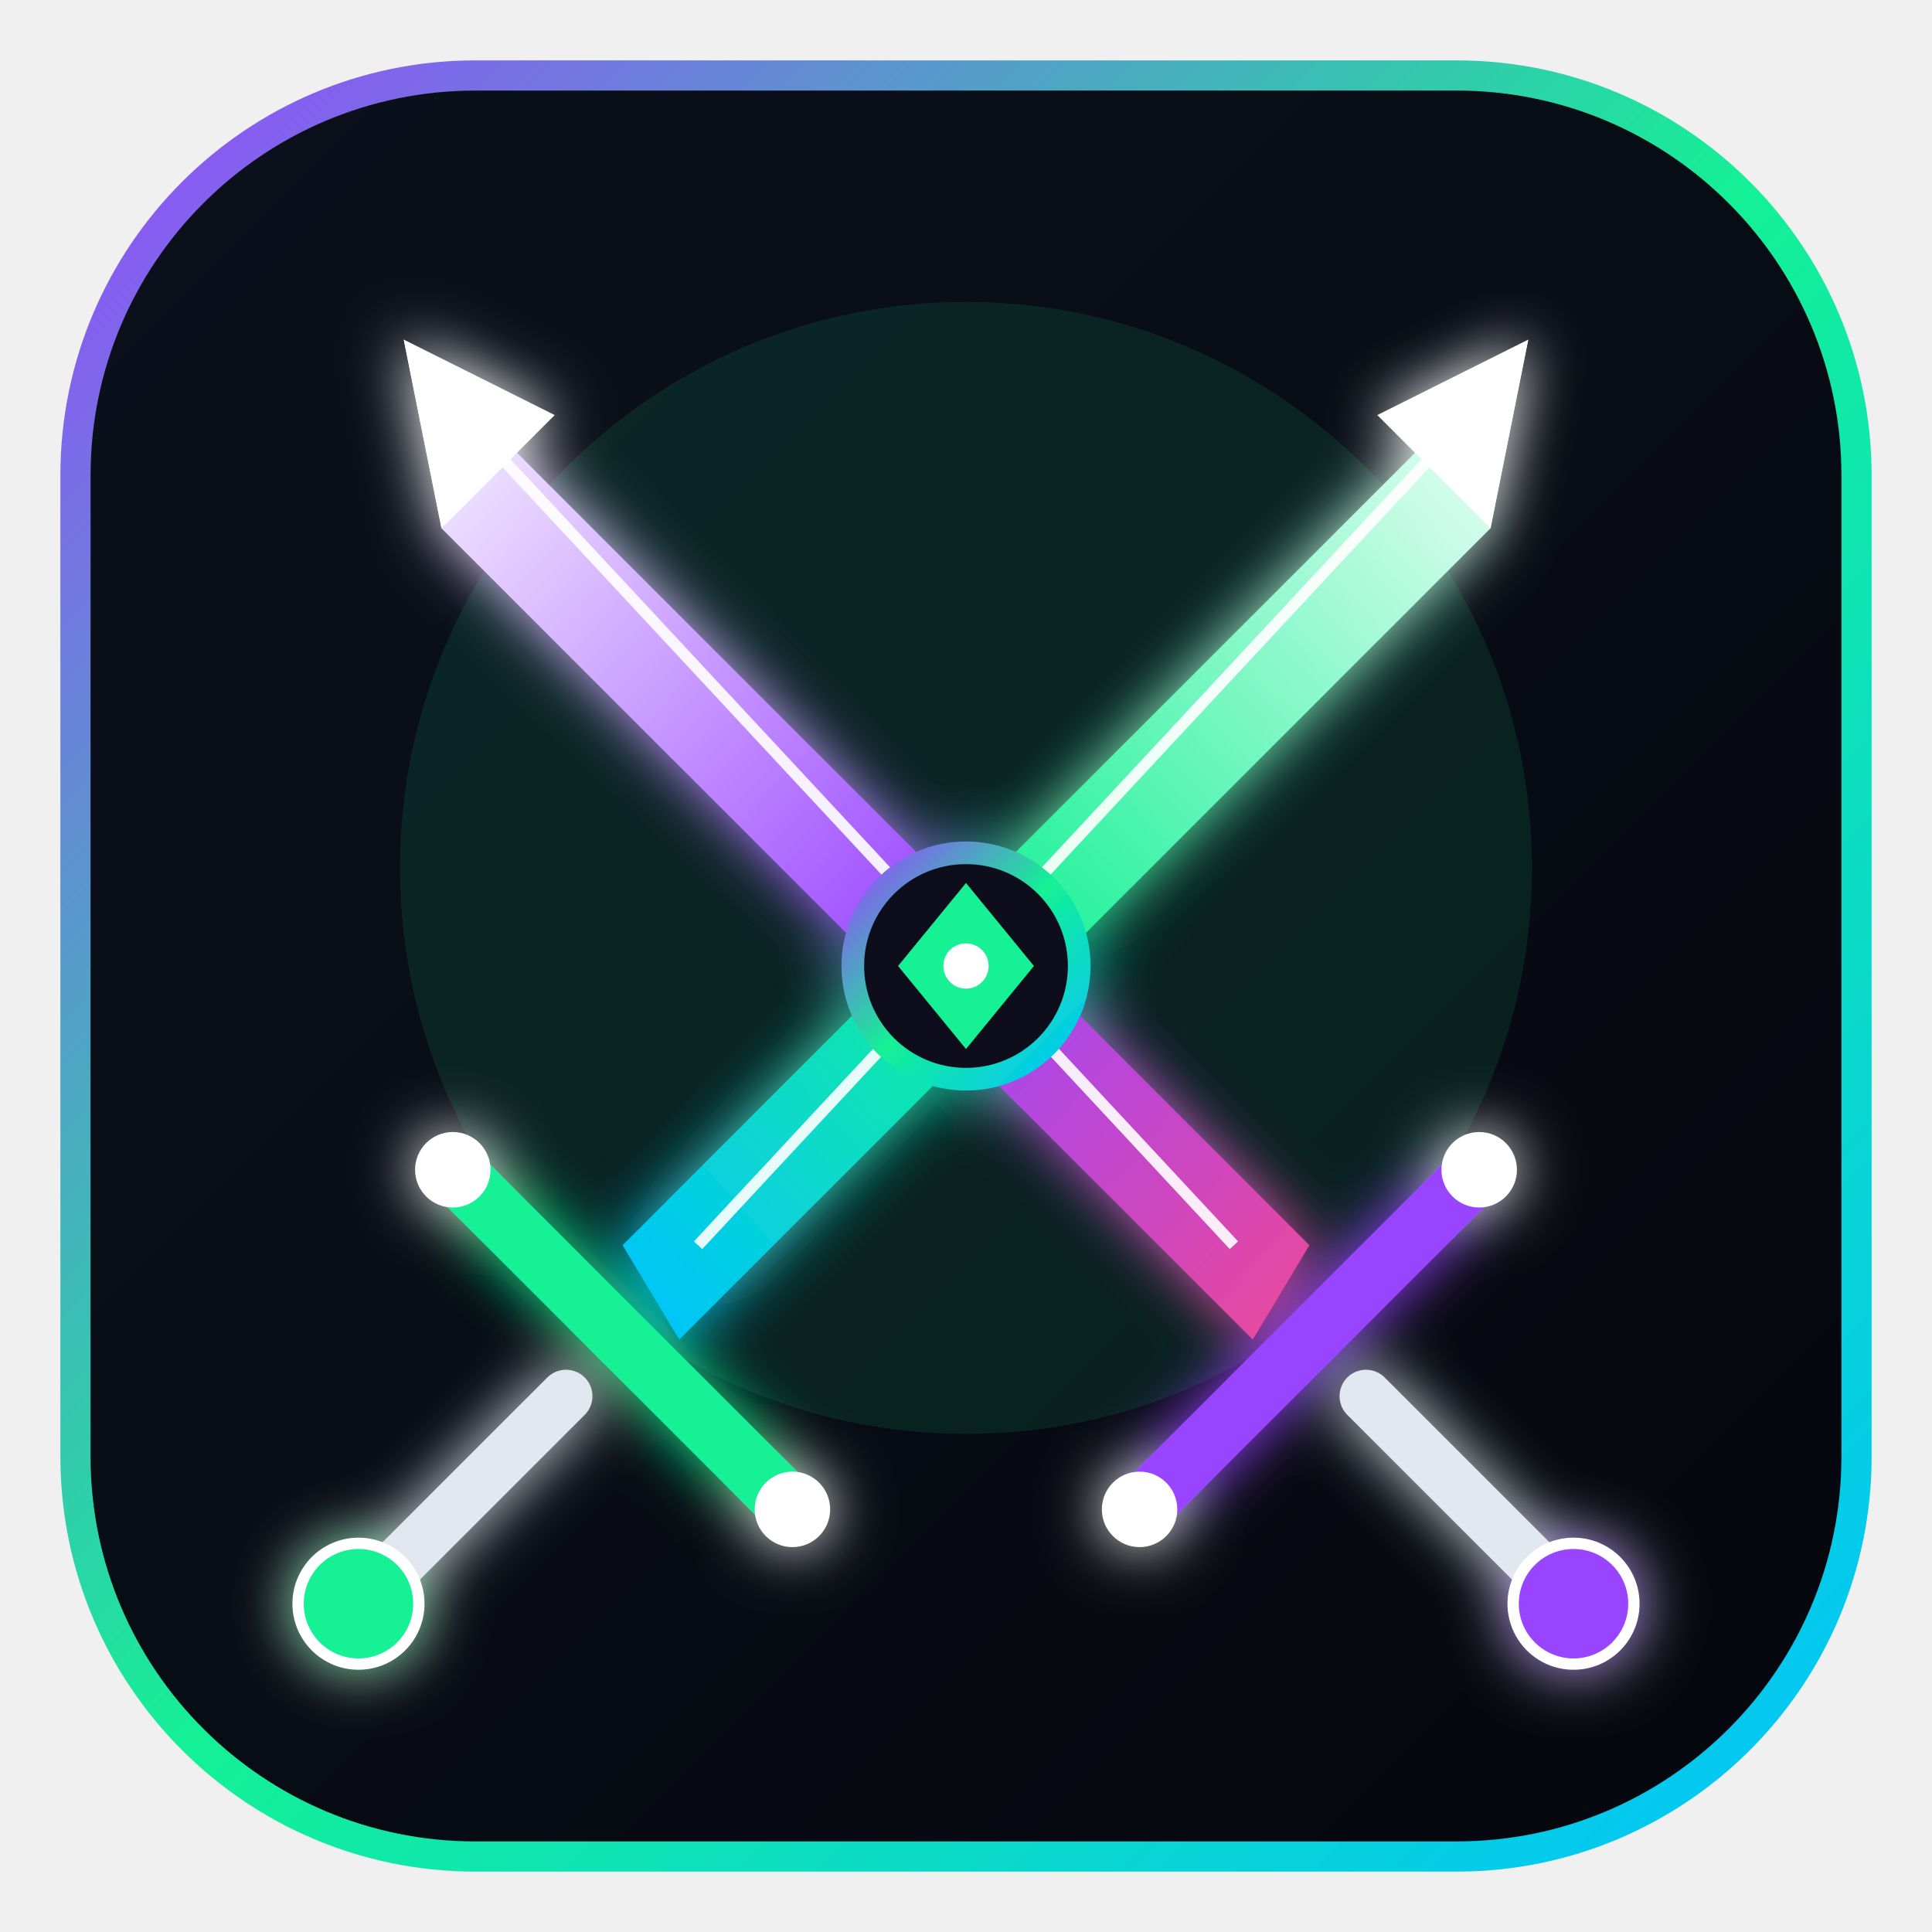
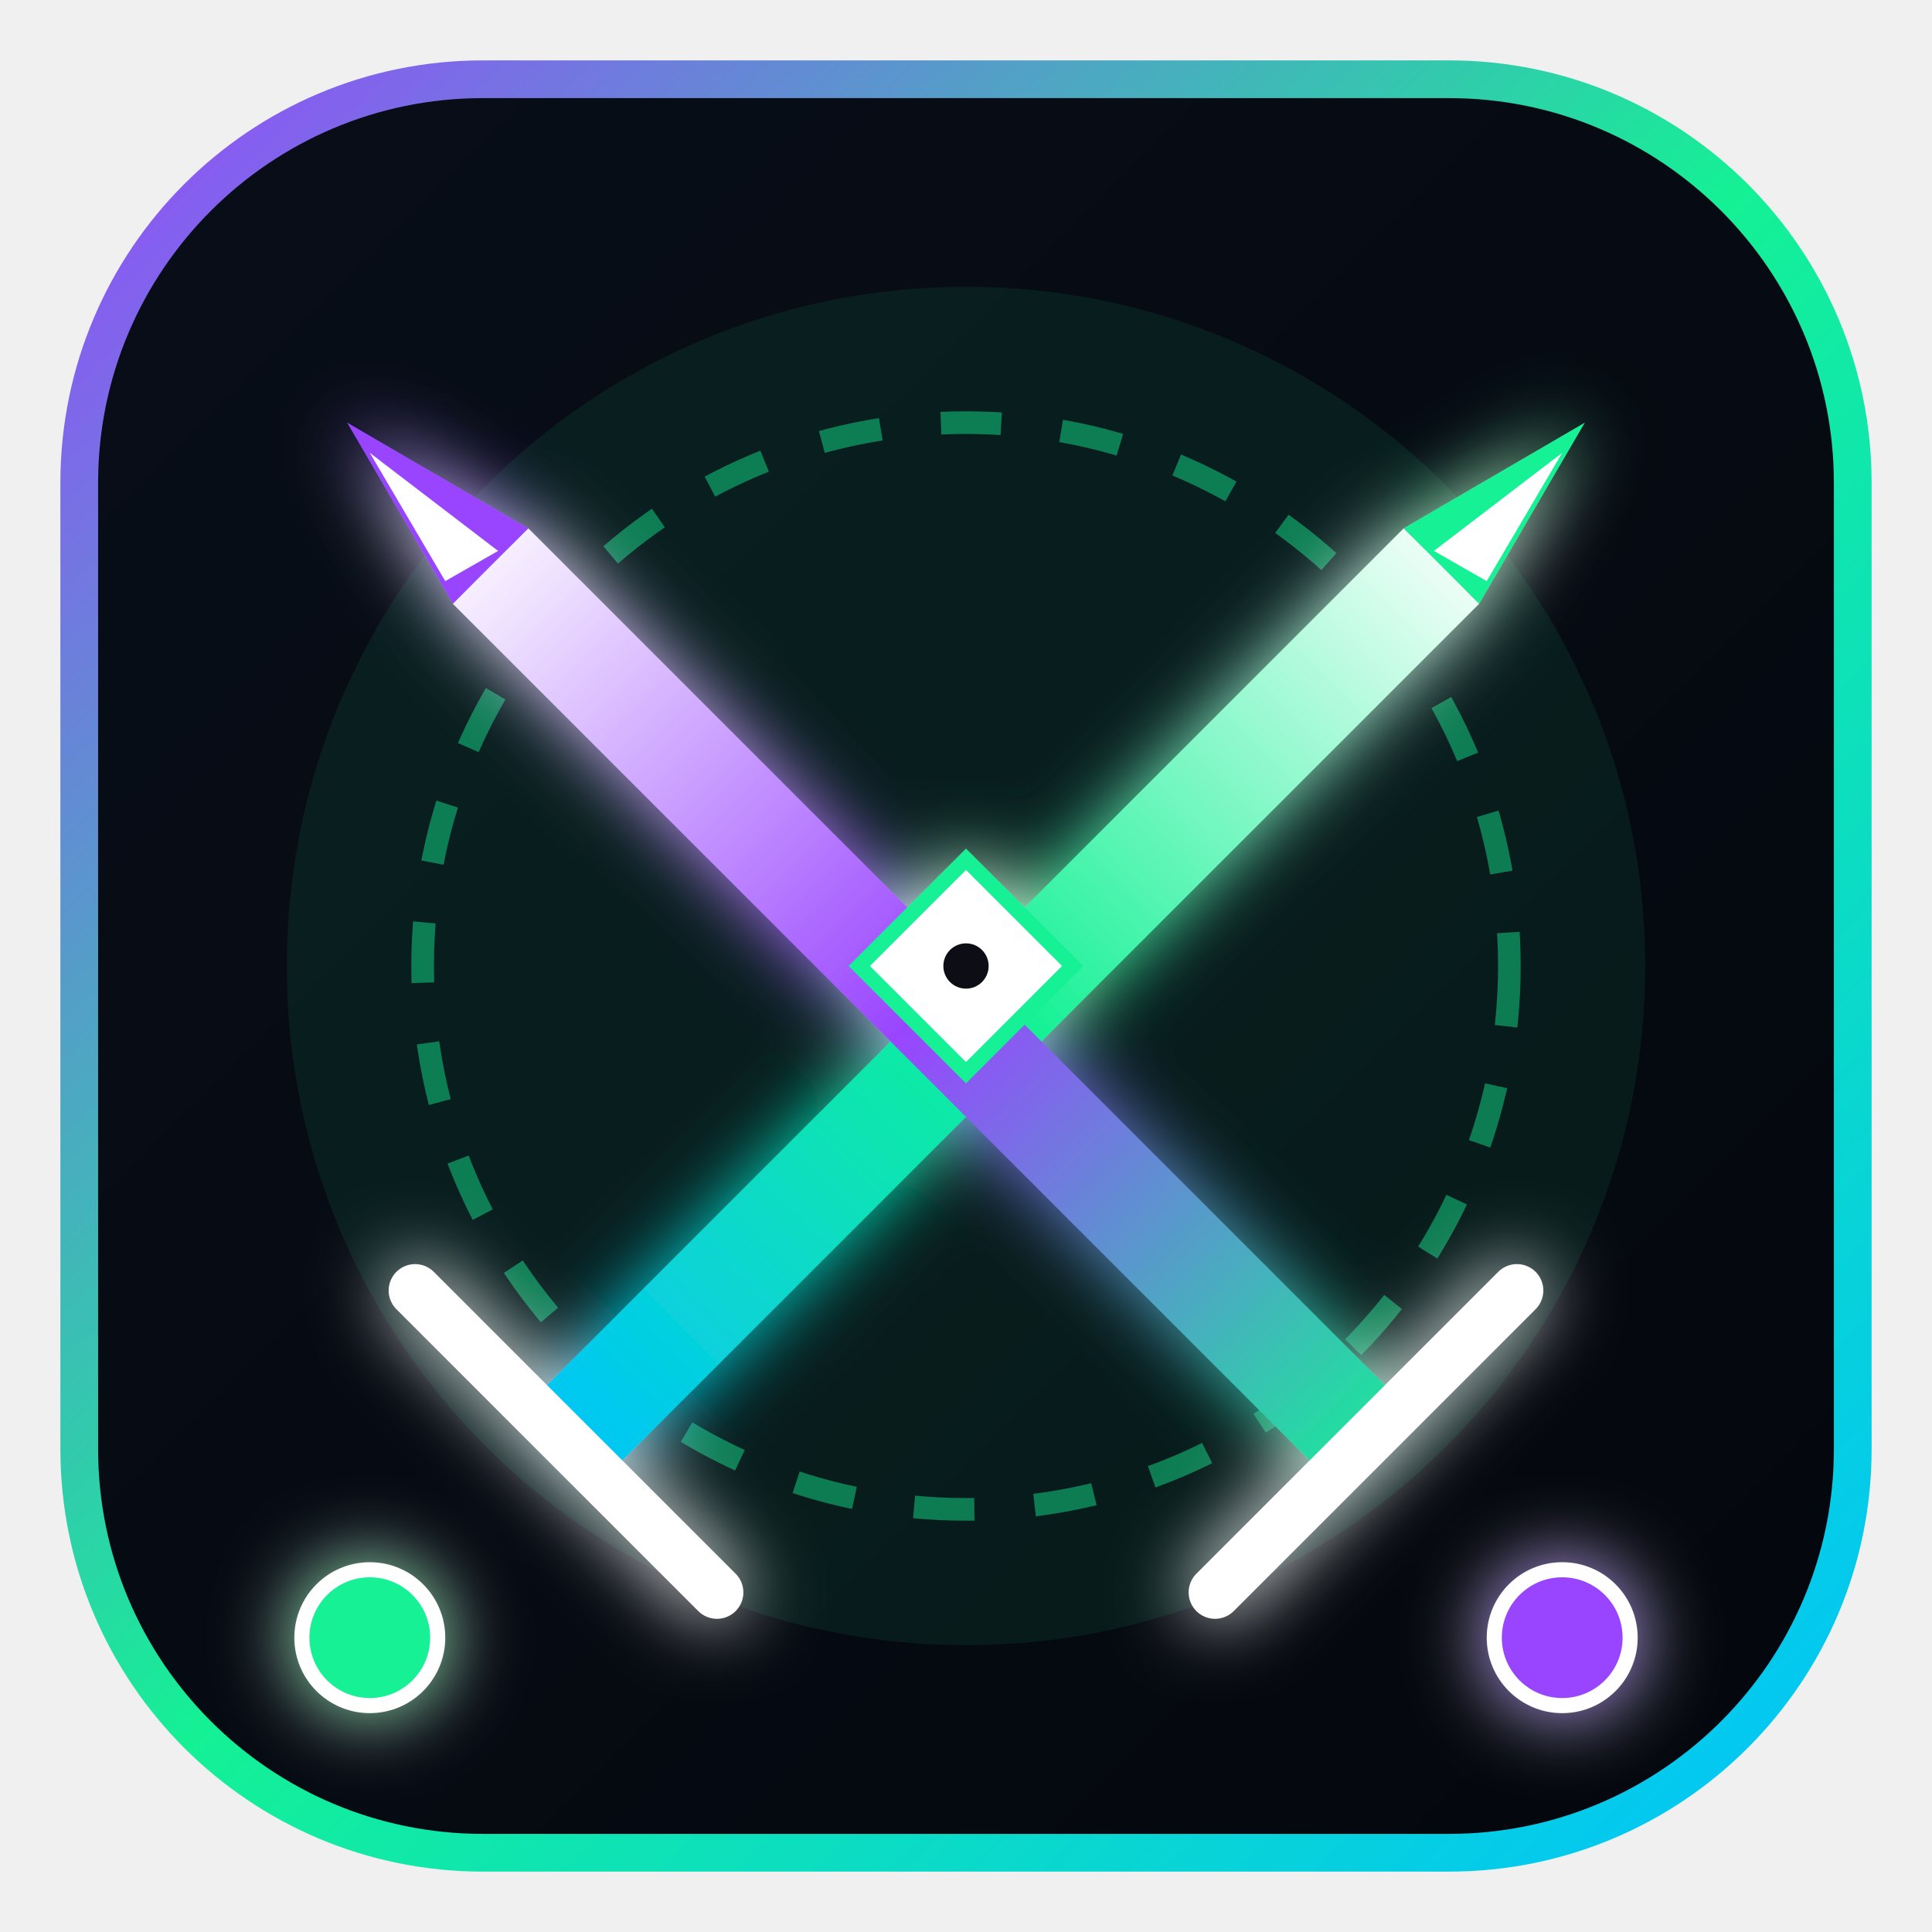
<svg xmlns="http://www.w3.org/2000/svg" viewBox="0 0 512 512" width="512" height="512">
  <defs>
    <linearGradient id="solBorder" x1="0%" y1="0%" x2="100%" y2="100%">
      <stop offset="0%" stop-color="#9945FF" />
      <stop offset="50%" stop-color="#14F195" />
      <stop offset="100%" stop-color="#00C2FF" />
    </linearGradient>
    <linearGradient id="solBg" x1="0%" y1="0%" x2="100%" y2="100%">
-       <stop offset="0%" stop-color="#0b111c" />
-       <stop offset="100%" stop-color="#05070d" />
+       <stop offset="0%" stop-color="#080e18" />
+       <stop offset="100%" stop-color="#04070d" />
    </linearGradient>
-     <linearGradient id="bladeLeftUp" x1="0%" y1="100%" x2="100%" y2="0%">
+     <linearGradient id="solGrad1" x1="0%" y1="100%" x2="100%" y2="0%">
      <stop offset="0%" stop-color="#00C2FF" />
-       <stop offset="40%" stop-color="#14F195" />
+       <stop offset="50%" stop-color="#14F195" />
      <stop offset="100%" stop-color="#ffffff" />
    </linearGradient>
-     <linearGradient id="bladeRightUp" x1="100%" y1="100%" x2="0%" y2="0%">
-       <stop offset="0%" stop-color="#ec4899" />
-       <stop offset="40%" stop-color="#9945FF" />
+     <linearGradient id="solGrad2" x1="100%" y1="100%" x2="0%" y2="0%">
+       <stop offset="0%" stop-color="#14F195" />
+       <stop offset="50%" stop-color="#9945FF" />
      <stop offset="100%" stop-color="#ffffff" />
    </linearGradient>
    <filter id="neonGlow" x="-20%" y="-20%" width="140%" height="140%">
-       <feGaussianBlur stdDeviation="8" result="blur" />
+       <feGaussianBlur stdDeviation="10" result="blur" />
      <feComposite in="SourceGraphic" in2="blur" operator="over" />
    </filter>
  </defs>
-   <rect x="16" y="16" width="480" height="480" rx="110" fill="url(#solBorder)" />
-   <rect x="24" y="24" width="464" height="464" rx="102" fill="url(#solBg)" />
-   <circle cx="256" cy="230" r="150" fill="#14F195" opacity="0.1" />
+   <rect x="16" y="16" width="480" height="480" rx="112" fill="url(#solBorder)" />
+   <rect x="26" y="26" width="460" height="460" rx="102" fill="url(#solBg)" />
+   <circle cx="256" cy="256" r="180" fill="#14F195" opacity="0.08" />
+   <circle cx="256" cy="256" r="144" fill="none" stroke="#14F195" stroke-width="6" stroke-dasharray="16 16" opacity="0.45" />
  <g filter="url(#neonGlow)">
-     <path d="M165 330 L380 115 L405 90 L395 140 L180 355 Z" fill="url(#bladeLeftUp)" />
-     <polygon points="405,90 365,110 395,140" fill="#ffffff" />
-     <line x1="185" y1="330" x2="385" y2="115" stroke="#ffffff" stroke-width="3" opacity="0.9" />
-     <line x1="120" y1="310" x2="210" y2="400" stroke="#14F195" stroke-width="16" stroke-linecap="round" />
-     <circle cx="120" cy="310" r="10" fill="#ffffff" />
-     <circle cx="210" cy="400" r="10" fill="#ffffff" />
-     <line x1="150" y1="370" x2="100" y2="420" stroke="#e2e8f0" stroke-width="14" stroke-linecap="round" />
-     <circle cx="95" cy="425" r="16" fill="#14F195" stroke="#ffffff" stroke-width="3" />
-     <path d="M347 330 L132 115 L107 90 L117 140 L332 355 Z" fill="url(#bladeRightUp)" />
-     <polygon points="107,90 147,110 117,140" fill="#ffffff" />
-     <line x1="327" y1="330" x2="127" y2="115" stroke="#ffffff" stroke-width="3" opacity="0.9" />
-     <line x1="392" y1="310" x2="302" y2="400" stroke="#9945FF" stroke-width="16" stroke-linecap="round" />
-     <circle cx="392" cy="310" r="10" fill="#ffffff" />
-     <circle cx="302" cy="400" r="10" fill="#ffffff" />
-     <line x1="362" y1="370" x2="412" y2="420" stroke="#e2e8f0" stroke-width="14" stroke-linecap="round" />
-     <circle cx="417" cy="425" r="16" fill="#9945FF" stroke="#ffffff" stroke-width="3" />
-     <circle cx="256" cy="256" r="30" fill="#0b111c" stroke="url(#solBorder)" stroke-width="6" />
-     <polygon points="256,234 274,256 256,278 238,256" fill="#14F195" />
-     <circle cx="256" cy="256" r="6" fill="#ffffff" />
+     <path d="M140 372 L372 140 L392 160 L160 392 Z" fill="url(#solGrad1)" />
+     <polygon points="372,140 420,112 392,160" fill="#14F195" />
+     <polygon points="380,146 414,120 394,154" fill="#ffffff" />
+     <path d="M372 372 L140 140 L120 160 L352 392 Z" fill="url(#solGrad2)" />
+     <polygon points="140,140 92,112 120,160" fill="#9945FF" />
+     <polygon points="132,146 98,120 118,154" fill="#ffffff" />
+     <line x1="110" y1="342" x2="190" y2="422" stroke="#ffffff" stroke-width="14" stroke-linecap="round" />
+     <circle cx="98" cy="434" r="18" fill="#14F195" stroke="#ffffff" stroke-width="4" />
+     <line x1="402" y1="342" x2="322" y2="422" stroke="#ffffff" stroke-width="14" stroke-linecap="round" />
+     <circle cx="414" cy="434" r="18" fill="#9945FF" stroke="#ffffff" stroke-width="4" />
+     <rect x="236" y="236" width="40" height="40" transform="rotate(45 256 256)" fill="#ffffff" stroke="#14F195" stroke-width="4" />
+     <circle cx="256" cy="256" r="6" fill="#080e18" />
  </g>
</svg>
